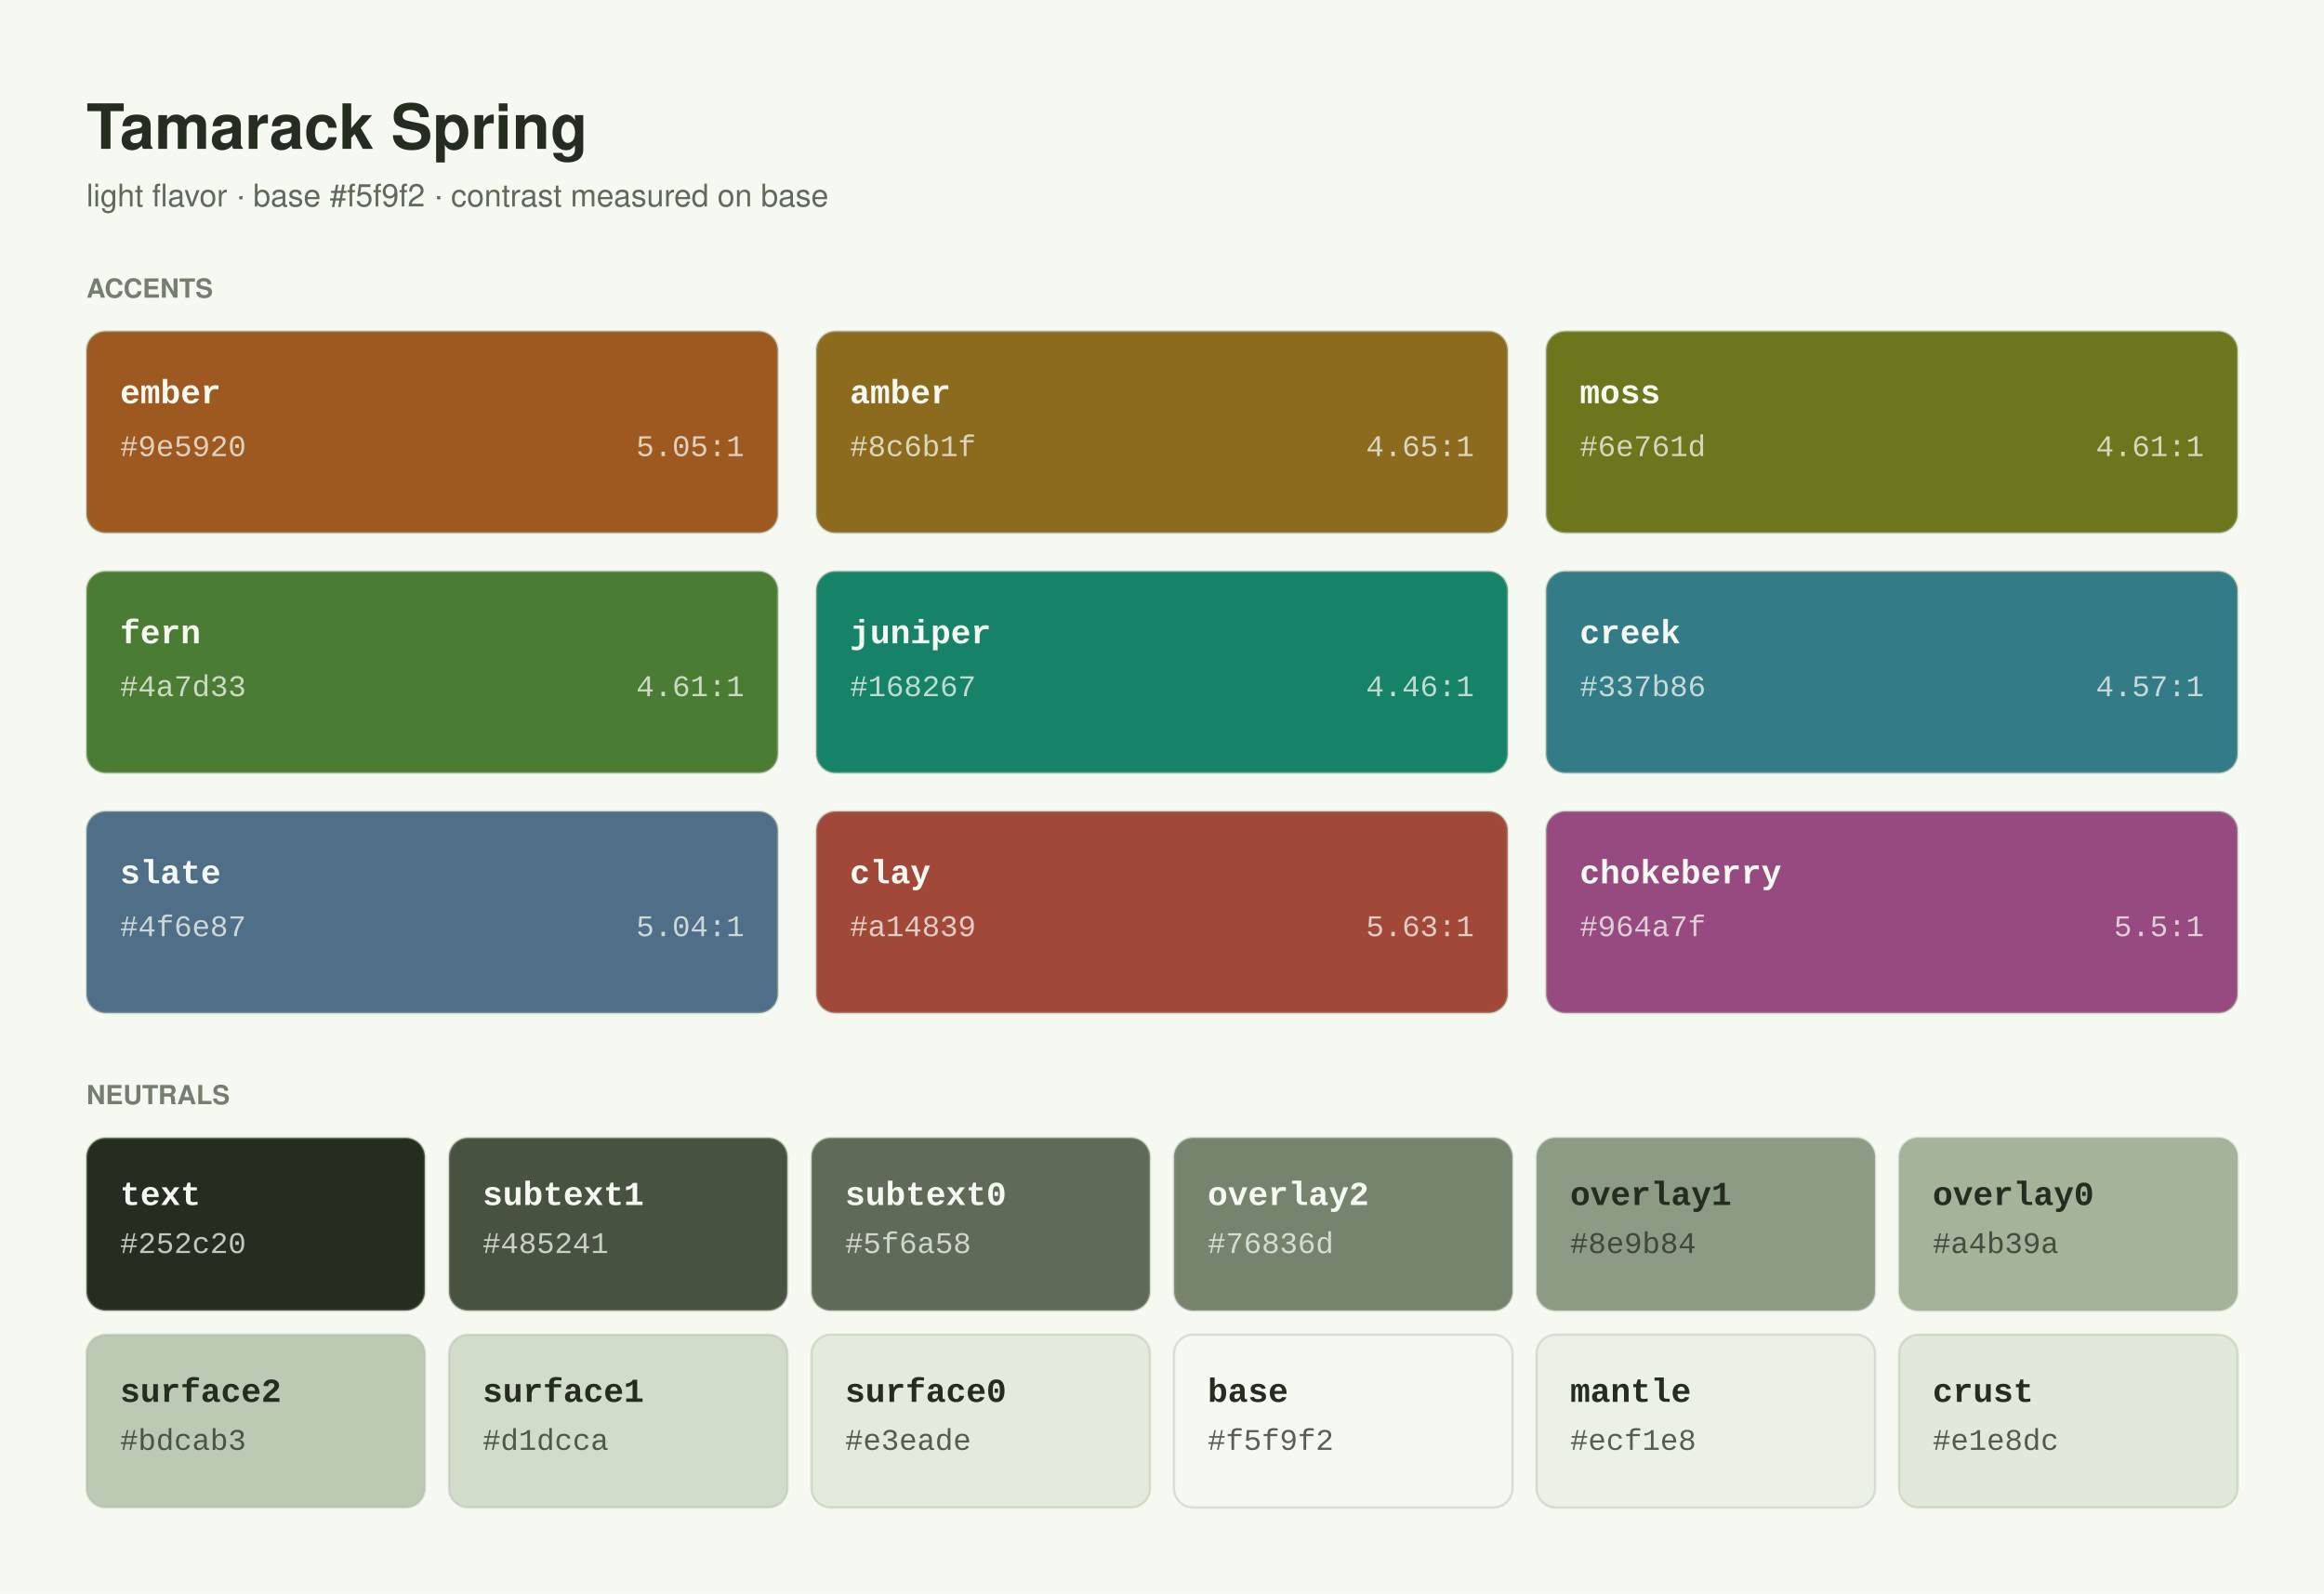
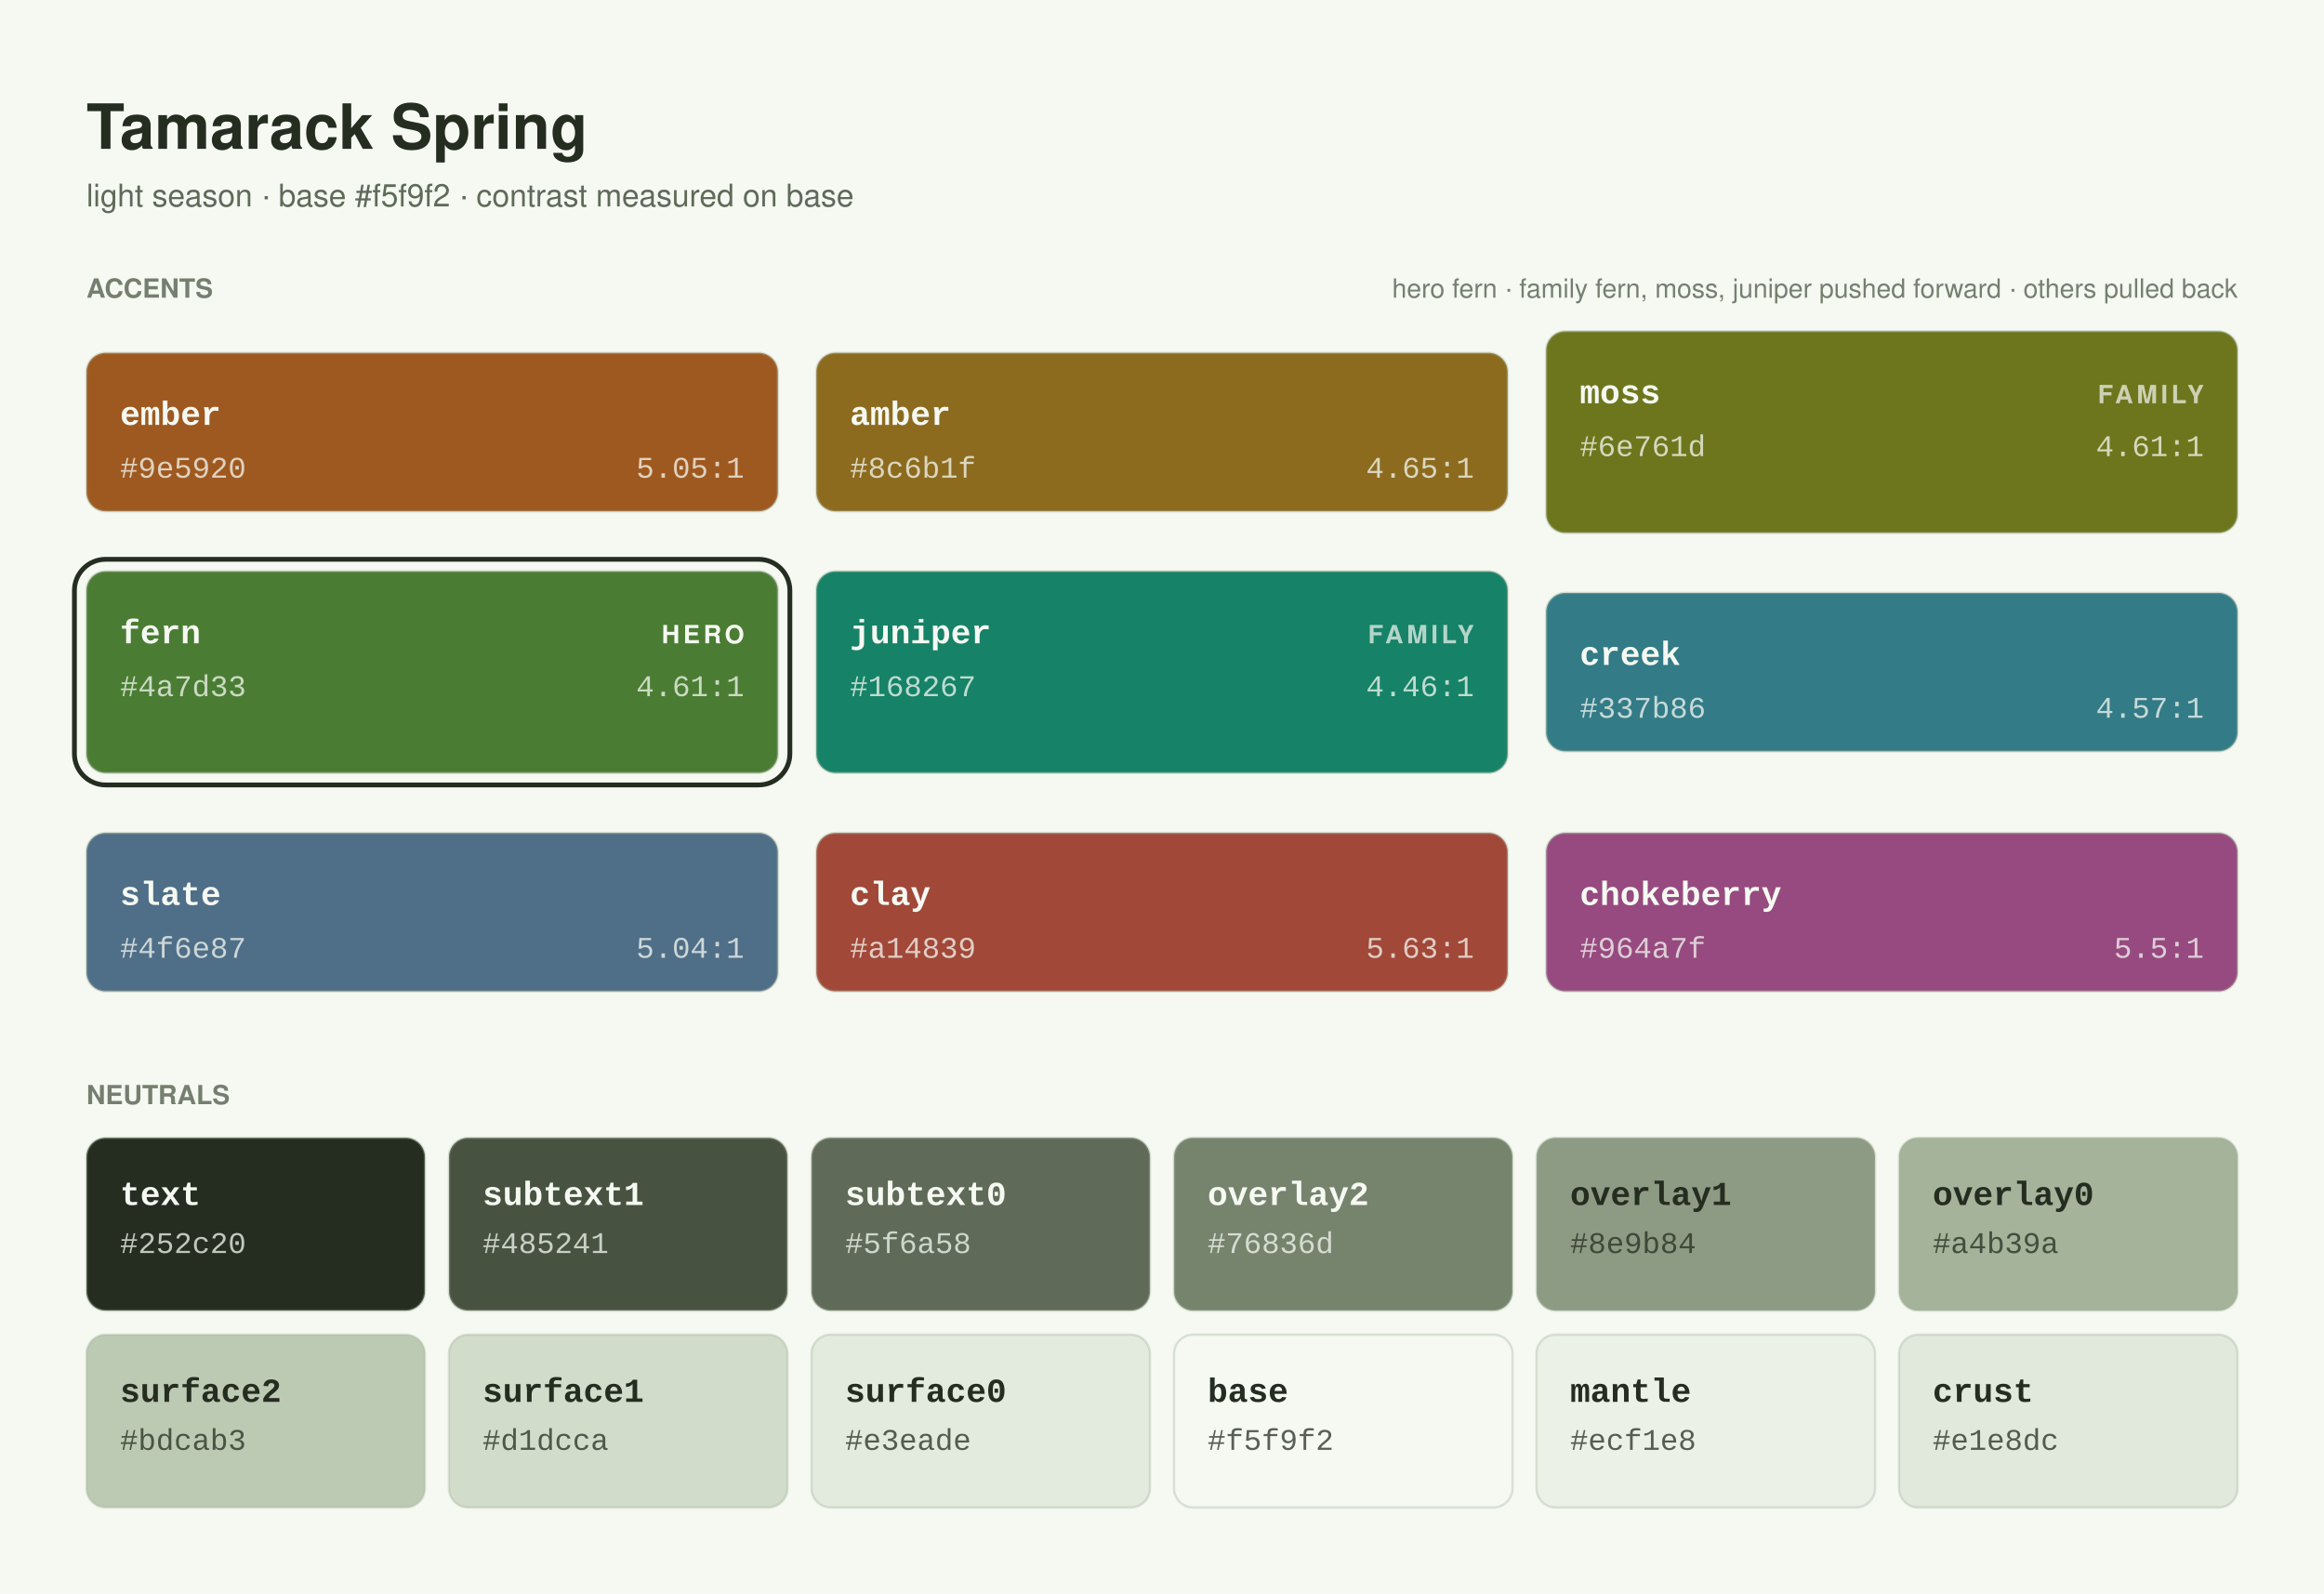
<svg xmlns="http://www.w3.org/2000/svg" width="968" height="664" viewBox="0 0 968 664" role="img" aria-label="Tamarack Spring palette swatches">
  <rect width="968" height="664" fill="#F5F9F2" />
  <text x="36" y="62" font-family="ui-sans-serif, -apple-system, BlinkMacSystemFont, &quot;Segoe UI&quot;, Helvetica, Arial, sans-serif" font-size="26" fill="#252C20" font-weight="600">Tamarack Spring</text>
-   <text x="36" y="86" font-family="ui-sans-serif, -apple-system, BlinkMacSystemFont, &quot;Segoe UI&quot;, Helvetica, Arial, sans-serif" font-size="13" fill="#5F6A58">light flavor · base #f5f9f2 · contrast measured on base</text>
+   <text x="36" y="86" font-family="ui-sans-serif, -apple-system, BlinkMacSystemFont, &quot;Segoe UI&quot;, Helvetica, Arial, sans-serif" font-size="13" fill="#5F6A58">light season · base #f5f9f2 · contrast measured on base</text>
  <text x="36" y="124" font-family="ui-sans-serif, -apple-system, BlinkMacSystemFont, &quot;Segoe UI&quot;, Helvetica, Arial, sans-serif" font-size="11" fill="#5F6A58" font-weight="600" fill-opacity="0.85">ACCENTS</text>
-   <rect x="36" y="138" width="288" height="84" rx="8" fill="#9E5920" stroke="#A4B39A" stroke-opacity="0.35" />
-   <text x="50" y="168" font-family="ui-monospace, SFMono-Regular, &quot;SF Mono&quot;, Menlo, Consolas, &quot;Liberation Mono&quot;, monospace" font-size="14" fill="#F5F9F2" font-weight="600">ember</text>
-   <text x="50" y="190" font-family="ui-monospace, SFMono-Regular, &quot;SF Mono&quot;, Menlo, Consolas, &quot;Liberation Mono&quot;, monospace" font-size="12.5" fill="#F5F9F2" fill-opacity="0.75">#9e5920</text>
-   <text x="310" y="190" font-family="ui-monospace, SFMono-Regular, &quot;SF Mono&quot;, Menlo, Consolas, &quot;Liberation Mono&quot;, monospace" font-size="12.5" fill="#F5F9F2" text-anchor="end" fill-opacity="0.75">5.05:1</text>
-   <rect x="340" y="138" width="288" height="84" rx="8" fill="#8C6B1F" stroke="#A4B39A" stroke-opacity="0.35" />
-   <text x="354" y="168" font-family="ui-monospace, SFMono-Regular, &quot;SF Mono&quot;, Menlo, Consolas, &quot;Liberation Mono&quot;, monospace" font-size="14" fill="#F5F9F2" font-weight="600">amber</text>
-   <text x="354" y="190" font-family="ui-monospace, SFMono-Regular, &quot;SF Mono&quot;, Menlo, Consolas, &quot;Liberation Mono&quot;, monospace" font-size="12.5" fill="#F5F9F2" fill-opacity="0.75">#8c6b1f</text>
-   <text x="614" y="190" font-family="ui-monospace, SFMono-Regular, &quot;SF Mono&quot;, Menlo, Consolas, &quot;Liberation Mono&quot;, monospace" font-size="12.5" fill="#F5F9F2" text-anchor="end" fill-opacity="0.75">4.65:1</text>
+   <text x="932" y="124" font-family="ui-sans-serif, -apple-system, BlinkMacSystemFont, &quot;Segoe UI&quot;, Helvetica, Arial, sans-serif" font-size="11" fill="#5F6A58" text-anchor="end" fill-opacity="0.85">hero fern · family fern, moss, juniper pushed forward · others pulled back</text>
+   <rect x="36" y="147" width="288" height="66" rx="8" fill="#9E5920" stroke="#A4B39A" stroke-opacity="0.35" />
+   <text x="50" y="177" font-family="ui-monospace, SFMono-Regular, &quot;SF Mono&quot;, Menlo, Consolas, &quot;Liberation Mono&quot;, monospace" font-size="14" fill="#F5F9F2" font-weight="600">ember</text>
+   <text x="50" y="199" font-family="ui-monospace, SFMono-Regular, &quot;SF Mono&quot;, Menlo, Consolas, &quot;Liberation Mono&quot;, monospace" font-size="12.5" fill="#F5F9F2" fill-opacity="0.75">#9e5920</text>
+   <text x="310" y="199" font-family="ui-monospace, SFMono-Regular, &quot;SF Mono&quot;, Menlo, Consolas, &quot;Liberation Mono&quot;, monospace" font-size="12.5" fill="#F5F9F2" text-anchor="end" fill-opacity="0.75">5.05:1</text>
+   <rect x="340" y="147" width="288" height="66" rx="8" fill="#8C6B1F" stroke="#A4B39A" stroke-opacity="0.35" />
+   <text x="354" y="177" font-family="ui-monospace, SFMono-Regular, &quot;SF Mono&quot;, Menlo, Consolas, &quot;Liberation Mono&quot;, monospace" font-size="14" fill="#F5F9F2" font-weight="600">amber</text>
+   <text x="354" y="199" font-family="ui-monospace, SFMono-Regular, &quot;SF Mono&quot;, Menlo, Consolas, &quot;Liberation Mono&quot;, monospace" font-size="12.5" fill="#F5F9F2" fill-opacity="0.75">#8c6b1f</text>
+   <text x="614" y="199" font-family="ui-monospace, SFMono-Regular, &quot;SF Mono&quot;, Menlo, Consolas, &quot;Liberation Mono&quot;, monospace" font-size="12.5" fill="#F5F9F2" text-anchor="end" fill-opacity="0.75">4.65:1</text>
  <rect x="644" y="138" width="288" height="84" rx="8" fill="#6E761D" stroke="#A4B39A" stroke-opacity="0.35" />
  <text x="658" y="168" font-family="ui-monospace, SFMono-Regular, &quot;SF Mono&quot;, Menlo, Consolas, &quot;Liberation Mono&quot;, monospace" font-size="14" fill="#F5F9F2" font-weight="600">moss</text>
  <text x="658" y="190" font-family="ui-monospace, SFMono-Regular, &quot;SF Mono&quot;, Menlo, Consolas, &quot;Liberation Mono&quot;, monospace" font-size="12.5" fill="#F5F9F2" fill-opacity="0.75">#6e761d</text>
+   <text x="918" y="168" font-family="ui-sans-serif, -apple-system, BlinkMacSystemFont, &quot;Segoe UI&quot;, Helvetica, Arial, sans-serif" font-size="10.5" fill="#F5F9F2" letter-spacing="1.4" font-weight="600" text-anchor="end" fill-opacity="0.7">FAMILY</text>
  <text x="918" y="190" font-family="ui-monospace, SFMono-Regular, &quot;SF Mono&quot;, Menlo, Consolas, &quot;Liberation Mono&quot;, monospace" font-size="12.5" fill="#F5F9F2" text-anchor="end" fill-opacity="0.75">4.61:1</text>
+   <rect x="31" y="233" width="298" height="94" rx="13" fill="none" stroke="#252C20" stroke-width="2" />
  <rect x="36" y="238" width="288" height="84" rx="8" fill="#4A7D33" stroke="#A4B39A" stroke-opacity="0.35" />
  <text x="50" y="268" font-family="ui-monospace, SFMono-Regular, &quot;SF Mono&quot;, Menlo, Consolas, &quot;Liberation Mono&quot;, monospace" font-size="14" fill="#F5F9F2" font-weight="600">fern</text>
  <text x="50" y="290" font-family="ui-monospace, SFMono-Regular, &quot;SF Mono&quot;, Menlo, Consolas, &quot;Liberation Mono&quot;, monospace" font-size="12.5" fill="#F5F9F2" fill-opacity="0.75">#4a7d33</text>
+   <text x="310" y="268" font-family="ui-sans-serif, -apple-system, BlinkMacSystemFont, &quot;Segoe UI&quot;, Helvetica, Arial, sans-serif" font-size="10.5" fill="#F5F9F2" letter-spacing="1.4" font-weight="700" text-anchor="end">HERO</text>
  <text x="310" y="290" font-family="ui-monospace, SFMono-Regular, &quot;SF Mono&quot;, Menlo, Consolas, &quot;Liberation Mono&quot;, monospace" font-size="12.5" fill="#F5F9F2" text-anchor="end" fill-opacity="0.75">4.61:1</text>
  <rect x="340" y="238" width="288" height="84" rx="8" fill="#168267" stroke="#A4B39A" stroke-opacity="0.35" />
  <text x="354" y="268" font-family="ui-monospace, SFMono-Regular, &quot;SF Mono&quot;, Menlo, Consolas, &quot;Liberation Mono&quot;, monospace" font-size="14" fill="#F5F9F2" font-weight="600">juniper</text>
  <text x="354" y="290" font-family="ui-monospace, SFMono-Regular, &quot;SF Mono&quot;, Menlo, Consolas, &quot;Liberation Mono&quot;, monospace" font-size="12.5" fill="#F5F9F2" fill-opacity="0.75">#168267</text>
+   <text x="614" y="268" font-family="ui-sans-serif, -apple-system, BlinkMacSystemFont, &quot;Segoe UI&quot;, Helvetica, Arial, sans-serif" font-size="10.5" fill="#F5F9F2" letter-spacing="1.4" font-weight="600" text-anchor="end" fill-opacity="0.7">FAMILY</text>
  <text x="614" y="290" font-family="ui-monospace, SFMono-Regular, &quot;SF Mono&quot;, Menlo, Consolas, &quot;Liberation Mono&quot;, monospace" font-size="12.5" fill="#F5F9F2" text-anchor="end" fill-opacity="0.75">4.46:1</text>
-   <rect x="644" y="238" width="288" height="84" rx="8" fill="#337B86" stroke="#A4B39A" stroke-opacity="0.35" />
-   <text x="658" y="268" font-family="ui-monospace, SFMono-Regular, &quot;SF Mono&quot;, Menlo, Consolas, &quot;Liberation Mono&quot;, monospace" font-size="14" fill="#F5F9F2" font-weight="600">creek</text>
-   <text x="658" y="290" font-family="ui-monospace, SFMono-Regular, &quot;SF Mono&quot;, Menlo, Consolas, &quot;Liberation Mono&quot;, monospace" font-size="12.5" fill="#F5F9F2" fill-opacity="0.75">#337b86</text>
-   <text x="918" y="290" font-family="ui-monospace, SFMono-Regular, &quot;SF Mono&quot;, Menlo, Consolas, &quot;Liberation Mono&quot;, monospace" font-size="12.5" fill="#F5F9F2" text-anchor="end" fill-opacity="0.75">4.57:1</text>
-   <rect x="36" y="338" width="288" height="84" rx="8" fill="#4F6E87" stroke="#A4B39A" stroke-opacity="0.35" />
-   <text x="50" y="368" font-family="ui-monospace, SFMono-Regular, &quot;SF Mono&quot;, Menlo, Consolas, &quot;Liberation Mono&quot;, monospace" font-size="14" fill="#F5F9F2" font-weight="600">slate</text>
-   <text x="50" y="390" font-family="ui-monospace, SFMono-Regular, &quot;SF Mono&quot;, Menlo, Consolas, &quot;Liberation Mono&quot;, monospace" font-size="12.5" fill="#F5F9F2" fill-opacity="0.75">#4f6e87</text>
-   <text x="310" y="390" font-family="ui-monospace, SFMono-Regular, &quot;SF Mono&quot;, Menlo, Consolas, &quot;Liberation Mono&quot;, monospace" font-size="12.5" fill="#F5F9F2" text-anchor="end" fill-opacity="0.75">5.04:1</text>
-   <rect x="340" y="338" width="288" height="84" rx="8" fill="#A14839" stroke="#A4B39A" stroke-opacity="0.35" />
-   <text x="354" y="368" font-family="ui-monospace, SFMono-Regular, &quot;SF Mono&quot;, Menlo, Consolas, &quot;Liberation Mono&quot;, monospace" font-size="14" fill="#F5F9F2" font-weight="600">clay</text>
-   <text x="354" y="390" font-family="ui-monospace, SFMono-Regular, &quot;SF Mono&quot;, Menlo, Consolas, &quot;Liberation Mono&quot;, monospace" font-size="12.5" fill="#F5F9F2" fill-opacity="0.75">#a14839</text>
-   <text x="614" y="390" font-family="ui-monospace, SFMono-Regular, &quot;SF Mono&quot;, Menlo, Consolas, &quot;Liberation Mono&quot;, monospace" font-size="12.5" fill="#F5F9F2" text-anchor="end" fill-opacity="0.75">5.63:1</text>
-   <rect x="644" y="338" width="288" height="84" rx="8" fill="#964A7F" stroke="#A4B39A" stroke-opacity="0.35" />
-   <text x="658" y="368" font-family="ui-monospace, SFMono-Regular, &quot;SF Mono&quot;, Menlo, Consolas, &quot;Liberation Mono&quot;, monospace" font-size="14" fill="#F5F9F2" font-weight="600">chokeberry</text>
-   <text x="658" y="390" font-family="ui-monospace, SFMono-Regular, &quot;SF Mono&quot;, Menlo, Consolas, &quot;Liberation Mono&quot;, monospace" font-size="12.5" fill="#F5F9F2" fill-opacity="0.75">#964a7f</text>
-   <text x="918" y="390" font-family="ui-monospace, SFMono-Regular, &quot;SF Mono&quot;, Menlo, Consolas, &quot;Liberation Mono&quot;, monospace" font-size="12.5" fill="#F5F9F2" text-anchor="end" fill-opacity="0.75">5.5:1</text>
+   <rect x="644" y="247" width="288" height="66" rx="8" fill="#337B86" stroke="#A4B39A" stroke-opacity="0.35" />
+   <text x="658" y="277" font-family="ui-monospace, SFMono-Regular, &quot;SF Mono&quot;, Menlo, Consolas, &quot;Liberation Mono&quot;, monospace" font-size="14" fill="#F5F9F2" font-weight="600">creek</text>
+   <text x="658" y="299" font-family="ui-monospace, SFMono-Regular, &quot;SF Mono&quot;, Menlo, Consolas, &quot;Liberation Mono&quot;, monospace" font-size="12.5" fill="#F5F9F2" fill-opacity="0.75">#337b86</text>
+   <text x="918" y="299" font-family="ui-monospace, SFMono-Regular, &quot;SF Mono&quot;, Menlo, Consolas, &quot;Liberation Mono&quot;, monospace" font-size="12.5" fill="#F5F9F2" text-anchor="end" fill-opacity="0.75">4.57:1</text>
+   <rect x="36" y="347" width="288" height="66" rx="8" fill="#4F6E87" stroke="#A4B39A" stroke-opacity="0.35" />
+   <text x="50" y="377" font-family="ui-monospace, SFMono-Regular, &quot;SF Mono&quot;, Menlo, Consolas, &quot;Liberation Mono&quot;, monospace" font-size="14" fill="#F5F9F2" font-weight="600">slate</text>
+   <text x="50" y="399" font-family="ui-monospace, SFMono-Regular, &quot;SF Mono&quot;, Menlo, Consolas, &quot;Liberation Mono&quot;, monospace" font-size="12.5" fill="#F5F9F2" fill-opacity="0.75">#4f6e87</text>
+   <text x="310" y="399" font-family="ui-monospace, SFMono-Regular, &quot;SF Mono&quot;, Menlo, Consolas, &quot;Liberation Mono&quot;, monospace" font-size="12.5" fill="#F5F9F2" text-anchor="end" fill-opacity="0.75">5.04:1</text>
+   <rect x="340" y="347" width="288" height="66" rx="8" fill="#A14839" stroke="#A4B39A" stroke-opacity="0.35" />
+   <text x="354" y="377" font-family="ui-monospace, SFMono-Regular, &quot;SF Mono&quot;, Menlo, Consolas, &quot;Liberation Mono&quot;, monospace" font-size="14" fill="#F5F9F2" font-weight="600">clay</text>
+   <text x="354" y="399" font-family="ui-monospace, SFMono-Regular, &quot;SF Mono&quot;, Menlo, Consolas, &quot;Liberation Mono&quot;, monospace" font-size="12.5" fill="#F5F9F2" fill-opacity="0.75">#a14839</text>
+   <text x="614" y="399" font-family="ui-monospace, SFMono-Regular, &quot;SF Mono&quot;, Menlo, Consolas, &quot;Liberation Mono&quot;, monospace" font-size="12.5" fill="#F5F9F2" text-anchor="end" fill-opacity="0.75">5.63:1</text>
+   <rect x="644" y="347" width="288" height="66" rx="8" fill="#964A7F" stroke="#A4B39A" stroke-opacity="0.35" />
+   <text x="658" y="377" font-family="ui-monospace, SFMono-Regular, &quot;SF Mono&quot;, Menlo, Consolas, &quot;Liberation Mono&quot;, monospace" font-size="14" fill="#F5F9F2" font-weight="600">chokeberry</text>
+   <text x="658" y="399" font-family="ui-monospace, SFMono-Regular, &quot;SF Mono&quot;, Menlo, Consolas, &quot;Liberation Mono&quot;, monospace" font-size="12.5" fill="#F5F9F2" fill-opacity="0.75">#964a7f</text>
+   <text x="918" y="399" font-family="ui-monospace, SFMono-Regular, &quot;SF Mono&quot;, Menlo, Consolas, &quot;Liberation Mono&quot;, monospace" font-size="12.5" fill="#F5F9F2" text-anchor="end" fill-opacity="0.75">5.5:1</text>
  <text x="36" y="460" font-family="ui-sans-serif, -apple-system, BlinkMacSystemFont, &quot;Segoe UI&quot;, Helvetica, Arial, sans-serif" font-size="11" fill="#5F6A58" font-weight="600" fill-opacity="0.85">NEUTRALS</text>
  <rect x="36" y="474" width="141" height="72" rx="8" fill="#252C20" stroke="#A4B39A" stroke-opacity="0.35" />
  <text x="50" y="502" font-family="ui-monospace, SFMono-Regular, &quot;SF Mono&quot;, Menlo, Consolas, &quot;Liberation Mono&quot;, monospace" font-size="14" fill="#F5F9F2" font-weight="600">text</text>
  <text x="50" y="522" font-family="ui-monospace, SFMono-Regular, &quot;SF Mono&quot;, Menlo, Consolas, &quot;Liberation Mono&quot;, monospace" font-size="12.5" fill="#F5F9F2" fill-opacity="0.75">#252c20</text>
  <rect x="187" y="474" width="141" height="72" rx="8" fill="#485241" stroke="#A4B39A" stroke-opacity="0.35" />
  <text x="201" y="502" font-family="ui-monospace, SFMono-Regular, &quot;SF Mono&quot;, Menlo, Consolas, &quot;Liberation Mono&quot;, monospace" font-size="14" fill="#F5F9F2" font-weight="600">subtext1</text>
  <text x="201" y="522" font-family="ui-monospace, SFMono-Regular, &quot;SF Mono&quot;, Menlo, Consolas, &quot;Liberation Mono&quot;, monospace" font-size="12.5" fill="#F5F9F2" fill-opacity="0.75">#485241</text>
  <rect x="338" y="474" width="141" height="72" rx="8" fill="#5F6A58" stroke="#A4B39A" stroke-opacity="0.35" />
  <text x="352" y="502" font-family="ui-monospace, SFMono-Regular, &quot;SF Mono&quot;, Menlo, Consolas, &quot;Liberation Mono&quot;, monospace" font-size="14" fill="#F5F9F2" font-weight="600">subtext0</text>
  <text x="352" y="522" font-family="ui-monospace, SFMono-Regular, &quot;SF Mono&quot;, Menlo, Consolas, &quot;Liberation Mono&quot;, monospace" font-size="12.5" fill="#F5F9F2" fill-opacity="0.75">#5f6a58</text>
  <rect x="489" y="474" width="141" height="72" rx="8" fill="#76836D" stroke="#A4B39A" stroke-opacity="0.35" />
  <text x="503" y="502" font-family="ui-monospace, SFMono-Regular, &quot;SF Mono&quot;, Menlo, Consolas, &quot;Liberation Mono&quot;, monospace" font-size="14" fill="#F5F9F2" font-weight="600">overlay2</text>
  <text x="503" y="522" font-family="ui-monospace, SFMono-Regular, &quot;SF Mono&quot;, Menlo, Consolas, &quot;Liberation Mono&quot;, monospace" font-size="12.5" fill="#F5F9F2" fill-opacity="0.75">#76836d</text>
  <rect x="640" y="474" width="141" height="72" rx="8" fill="#8E9B84" stroke="#A4B39A" stroke-opacity="0.35" />
  <text x="654" y="502" font-family="ui-monospace, SFMono-Regular, &quot;SF Mono&quot;, Menlo, Consolas, &quot;Liberation Mono&quot;, monospace" font-size="14" fill="#252C20" font-weight="600">overlay1</text>
  <text x="654" y="522" font-family="ui-monospace, SFMono-Regular, &quot;SF Mono&quot;, Menlo, Consolas, &quot;Liberation Mono&quot;, monospace" font-size="12.5" fill="#252C20" fill-opacity="0.75">#8e9b84</text>
  <rect x="791" y="474" width="141" height="72" rx="8" fill="#A4B39A" stroke="#A4B39A" stroke-opacity="0.35" />
  <text x="805" y="502" font-family="ui-monospace, SFMono-Regular, &quot;SF Mono&quot;, Menlo, Consolas, &quot;Liberation Mono&quot;, monospace" font-size="14" fill="#252C20" font-weight="600">overlay0</text>
  <text x="805" y="522" font-family="ui-monospace, SFMono-Regular, &quot;SF Mono&quot;, Menlo, Consolas, &quot;Liberation Mono&quot;, monospace" font-size="12.5" fill="#252C20" fill-opacity="0.75">#a4b39a</text>
  <rect x="36" y="556" width="141" height="72" rx="8" fill="#BDCAB3" stroke="#A4B39A" stroke-opacity="0.35" />
  <text x="50" y="584" font-family="ui-monospace, SFMono-Regular, &quot;SF Mono&quot;, Menlo, Consolas, &quot;Liberation Mono&quot;, monospace" font-size="14" fill="#252C20" font-weight="600">surface2</text>
  <text x="50" y="604" font-family="ui-monospace, SFMono-Regular, &quot;SF Mono&quot;, Menlo, Consolas, &quot;Liberation Mono&quot;, monospace" font-size="12.5" fill="#252C20" fill-opacity="0.75">#bdcab3</text>
  <rect x="187" y="556" width="141" height="72" rx="8" fill="#D1DCCA" stroke="#A4B39A" stroke-opacity="0.35" />
  <text x="201" y="584" font-family="ui-monospace, SFMono-Regular, &quot;SF Mono&quot;, Menlo, Consolas, &quot;Liberation Mono&quot;, monospace" font-size="14" fill="#252C20" font-weight="600">surface1</text>
  <text x="201" y="604" font-family="ui-monospace, SFMono-Regular, &quot;SF Mono&quot;, Menlo, Consolas, &quot;Liberation Mono&quot;, monospace" font-size="12.5" fill="#252C20" fill-opacity="0.75">#d1dcca</text>
  <rect x="338" y="556" width="141" height="72" rx="8" fill="#E3EADE" stroke="#A4B39A" stroke-opacity="0.35" />
  <text x="352" y="584" font-family="ui-monospace, SFMono-Regular, &quot;SF Mono&quot;, Menlo, Consolas, &quot;Liberation Mono&quot;, monospace" font-size="14" fill="#252C20" font-weight="600">surface0</text>
  <text x="352" y="604" font-family="ui-monospace, SFMono-Regular, &quot;SF Mono&quot;, Menlo, Consolas, &quot;Liberation Mono&quot;, monospace" font-size="12.5" fill="#252C20" fill-opacity="0.75">#e3eade</text>
  <rect x="489" y="556" width="141" height="72" rx="8" fill="#F5F9F2" stroke="#A4B39A" stroke-opacity="0.35" />
  <text x="503" y="584" font-family="ui-monospace, SFMono-Regular, &quot;SF Mono&quot;, Menlo, Consolas, &quot;Liberation Mono&quot;, monospace" font-size="14" fill="#252C20" font-weight="600">base</text>
  <text x="503" y="604" font-family="ui-monospace, SFMono-Regular, &quot;SF Mono&quot;, Menlo, Consolas, &quot;Liberation Mono&quot;, monospace" font-size="12.5" fill="#252C20" fill-opacity="0.75">#f5f9f2</text>
  <rect x="640" y="556" width="141" height="72" rx="8" fill="#ECF1E8" stroke="#A4B39A" stroke-opacity="0.35" />
  <text x="654" y="584" font-family="ui-monospace, SFMono-Regular, &quot;SF Mono&quot;, Menlo, Consolas, &quot;Liberation Mono&quot;, monospace" font-size="14" fill="#252C20" font-weight="600">mantle</text>
  <text x="654" y="604" font-family="ui-monospace, SFMono-Regular, &quot;SF Mono&quot;, Menlo, Consolas, &quot;Liberation Mono&quot;, monospace" font-size="12.5" fill="#252C20" fill-opacity="0.75">#ecf1e8</text>
  <rect x="791" y="556" width="141" height="72" rx="8" fill="#E1E8DC" stroke="#A4B39A" stroke-opacity="0.35" />
  <text x="805" y="584" font-family="ui-monospace, SFMono-Regular, &quot;SF Mono&quot;, Menlo, Consolas, &quot;Liberation Mono&quot;, monospace" font-size="14" fill="#252C20" font-weight="600">crust</text>
  <text x="805" y="604" font-family="ui-monospace, SFMono-Regular, &quot;SF Mono&quot;, Menlo, Consolas, &quot;Liberation Mono&quot;, monospace" font-size="12.5" fill="#252C20" fill-opacity="0.75">#e1e8dc</text>
</svg>
